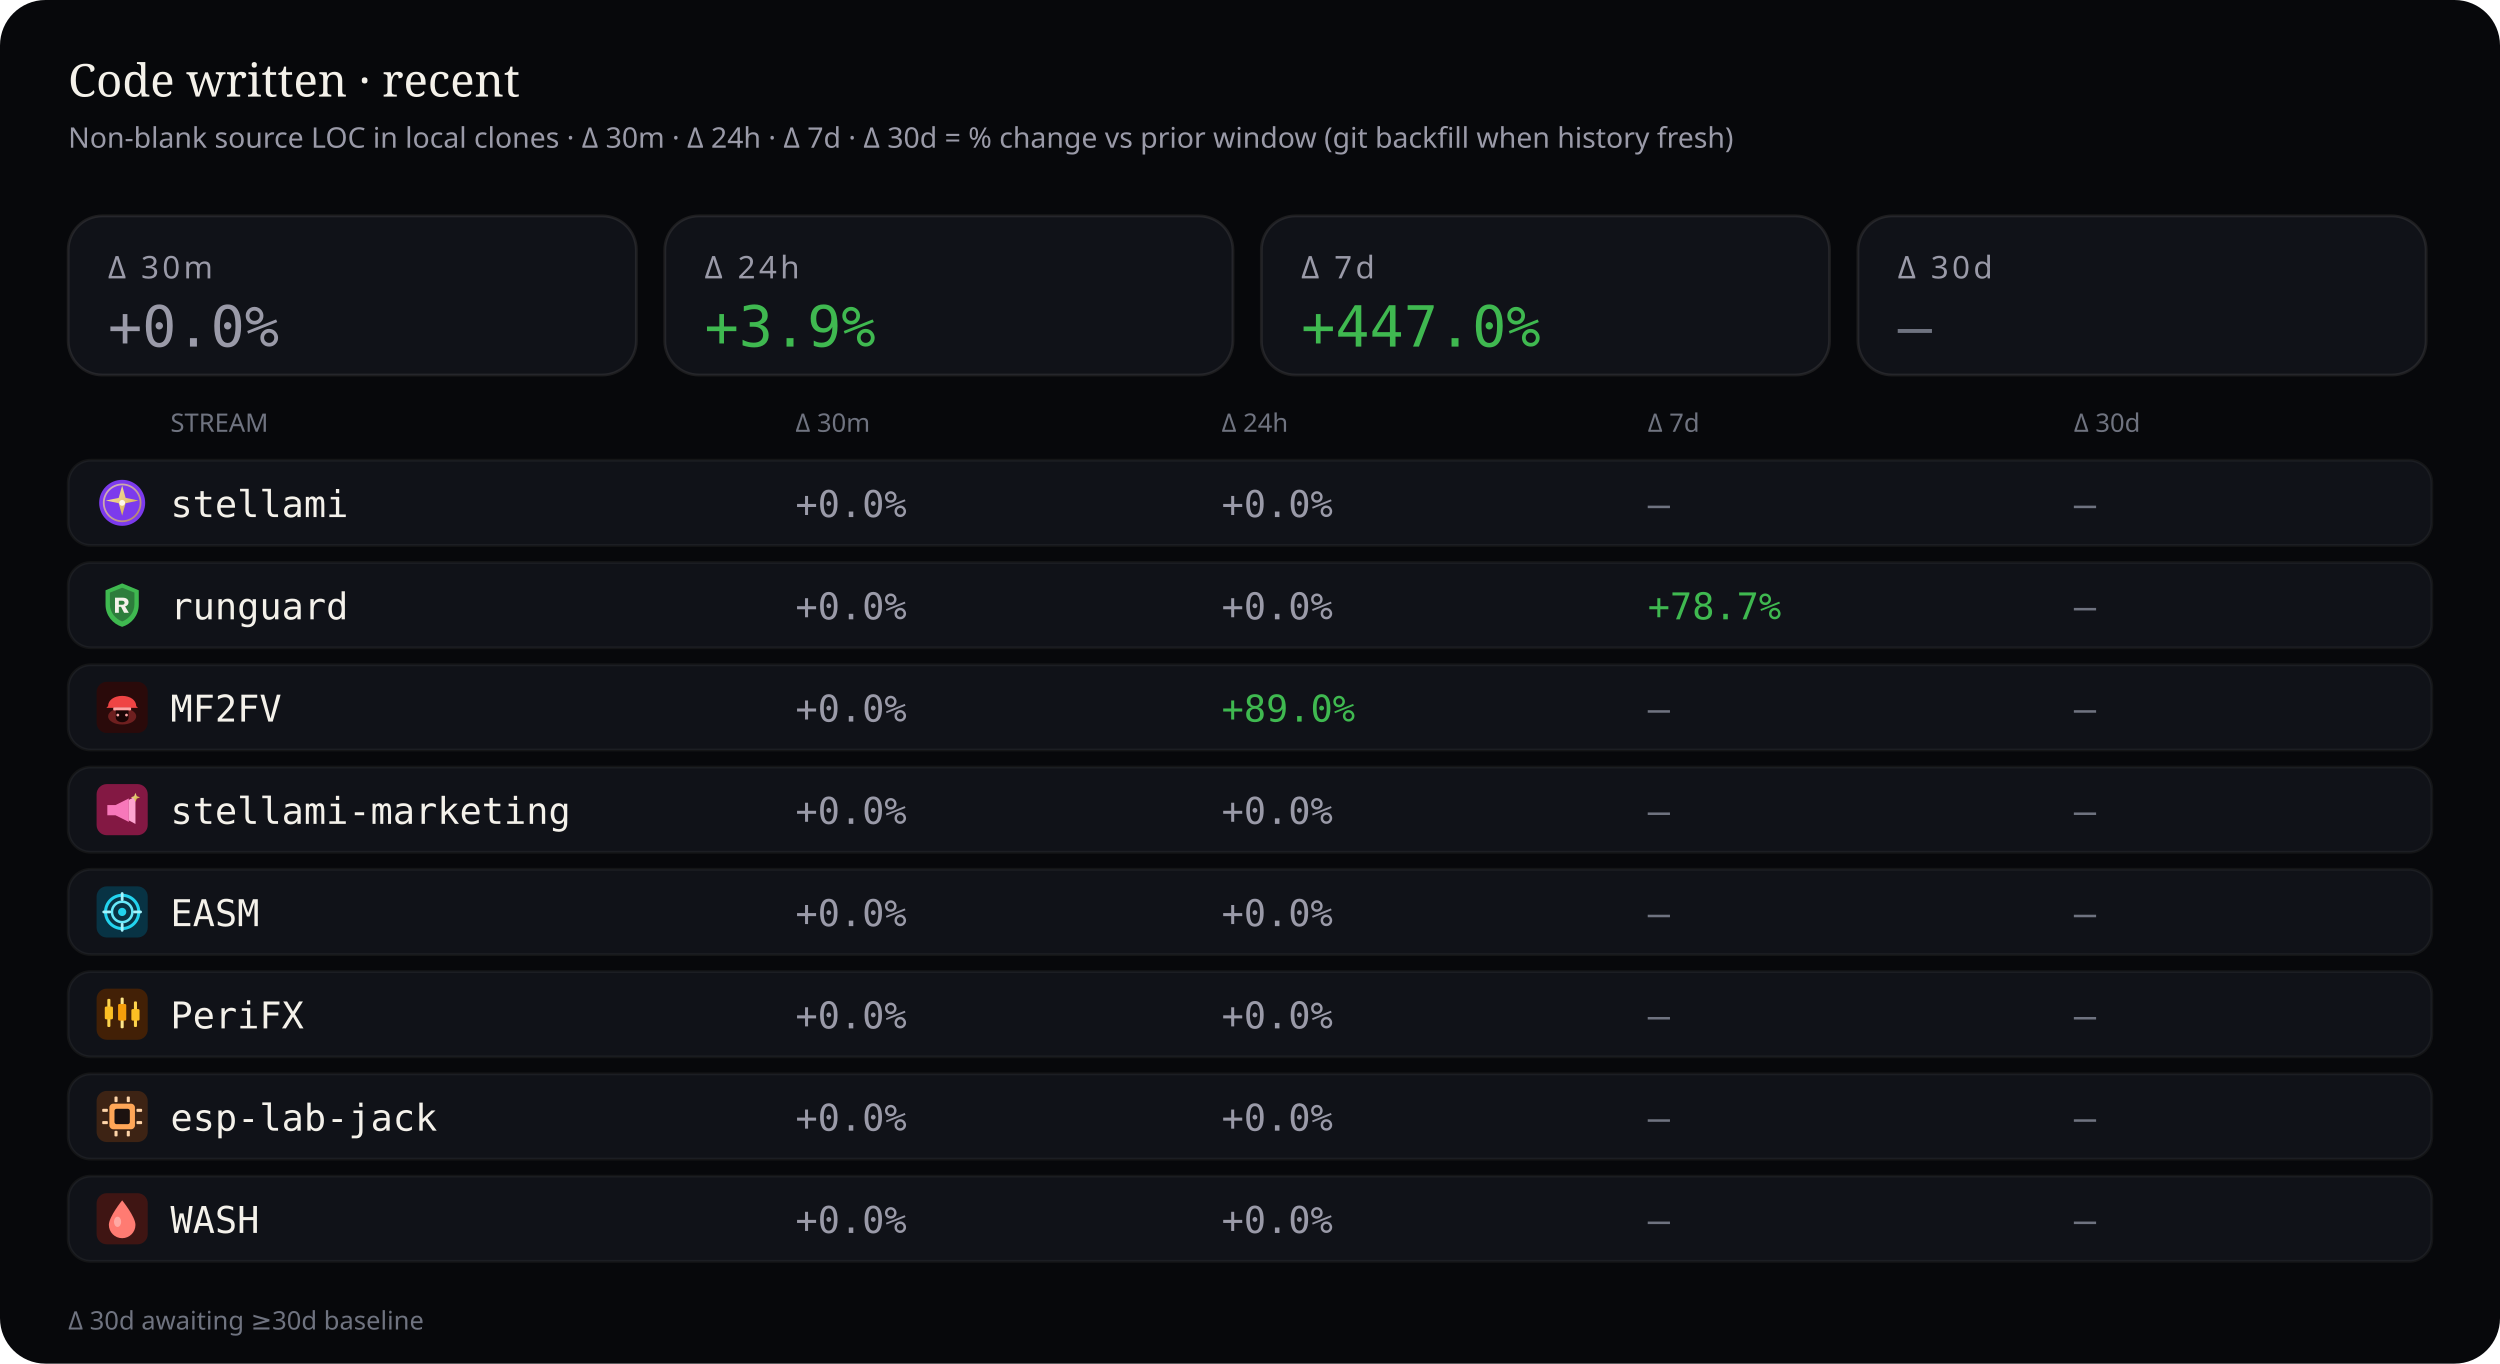
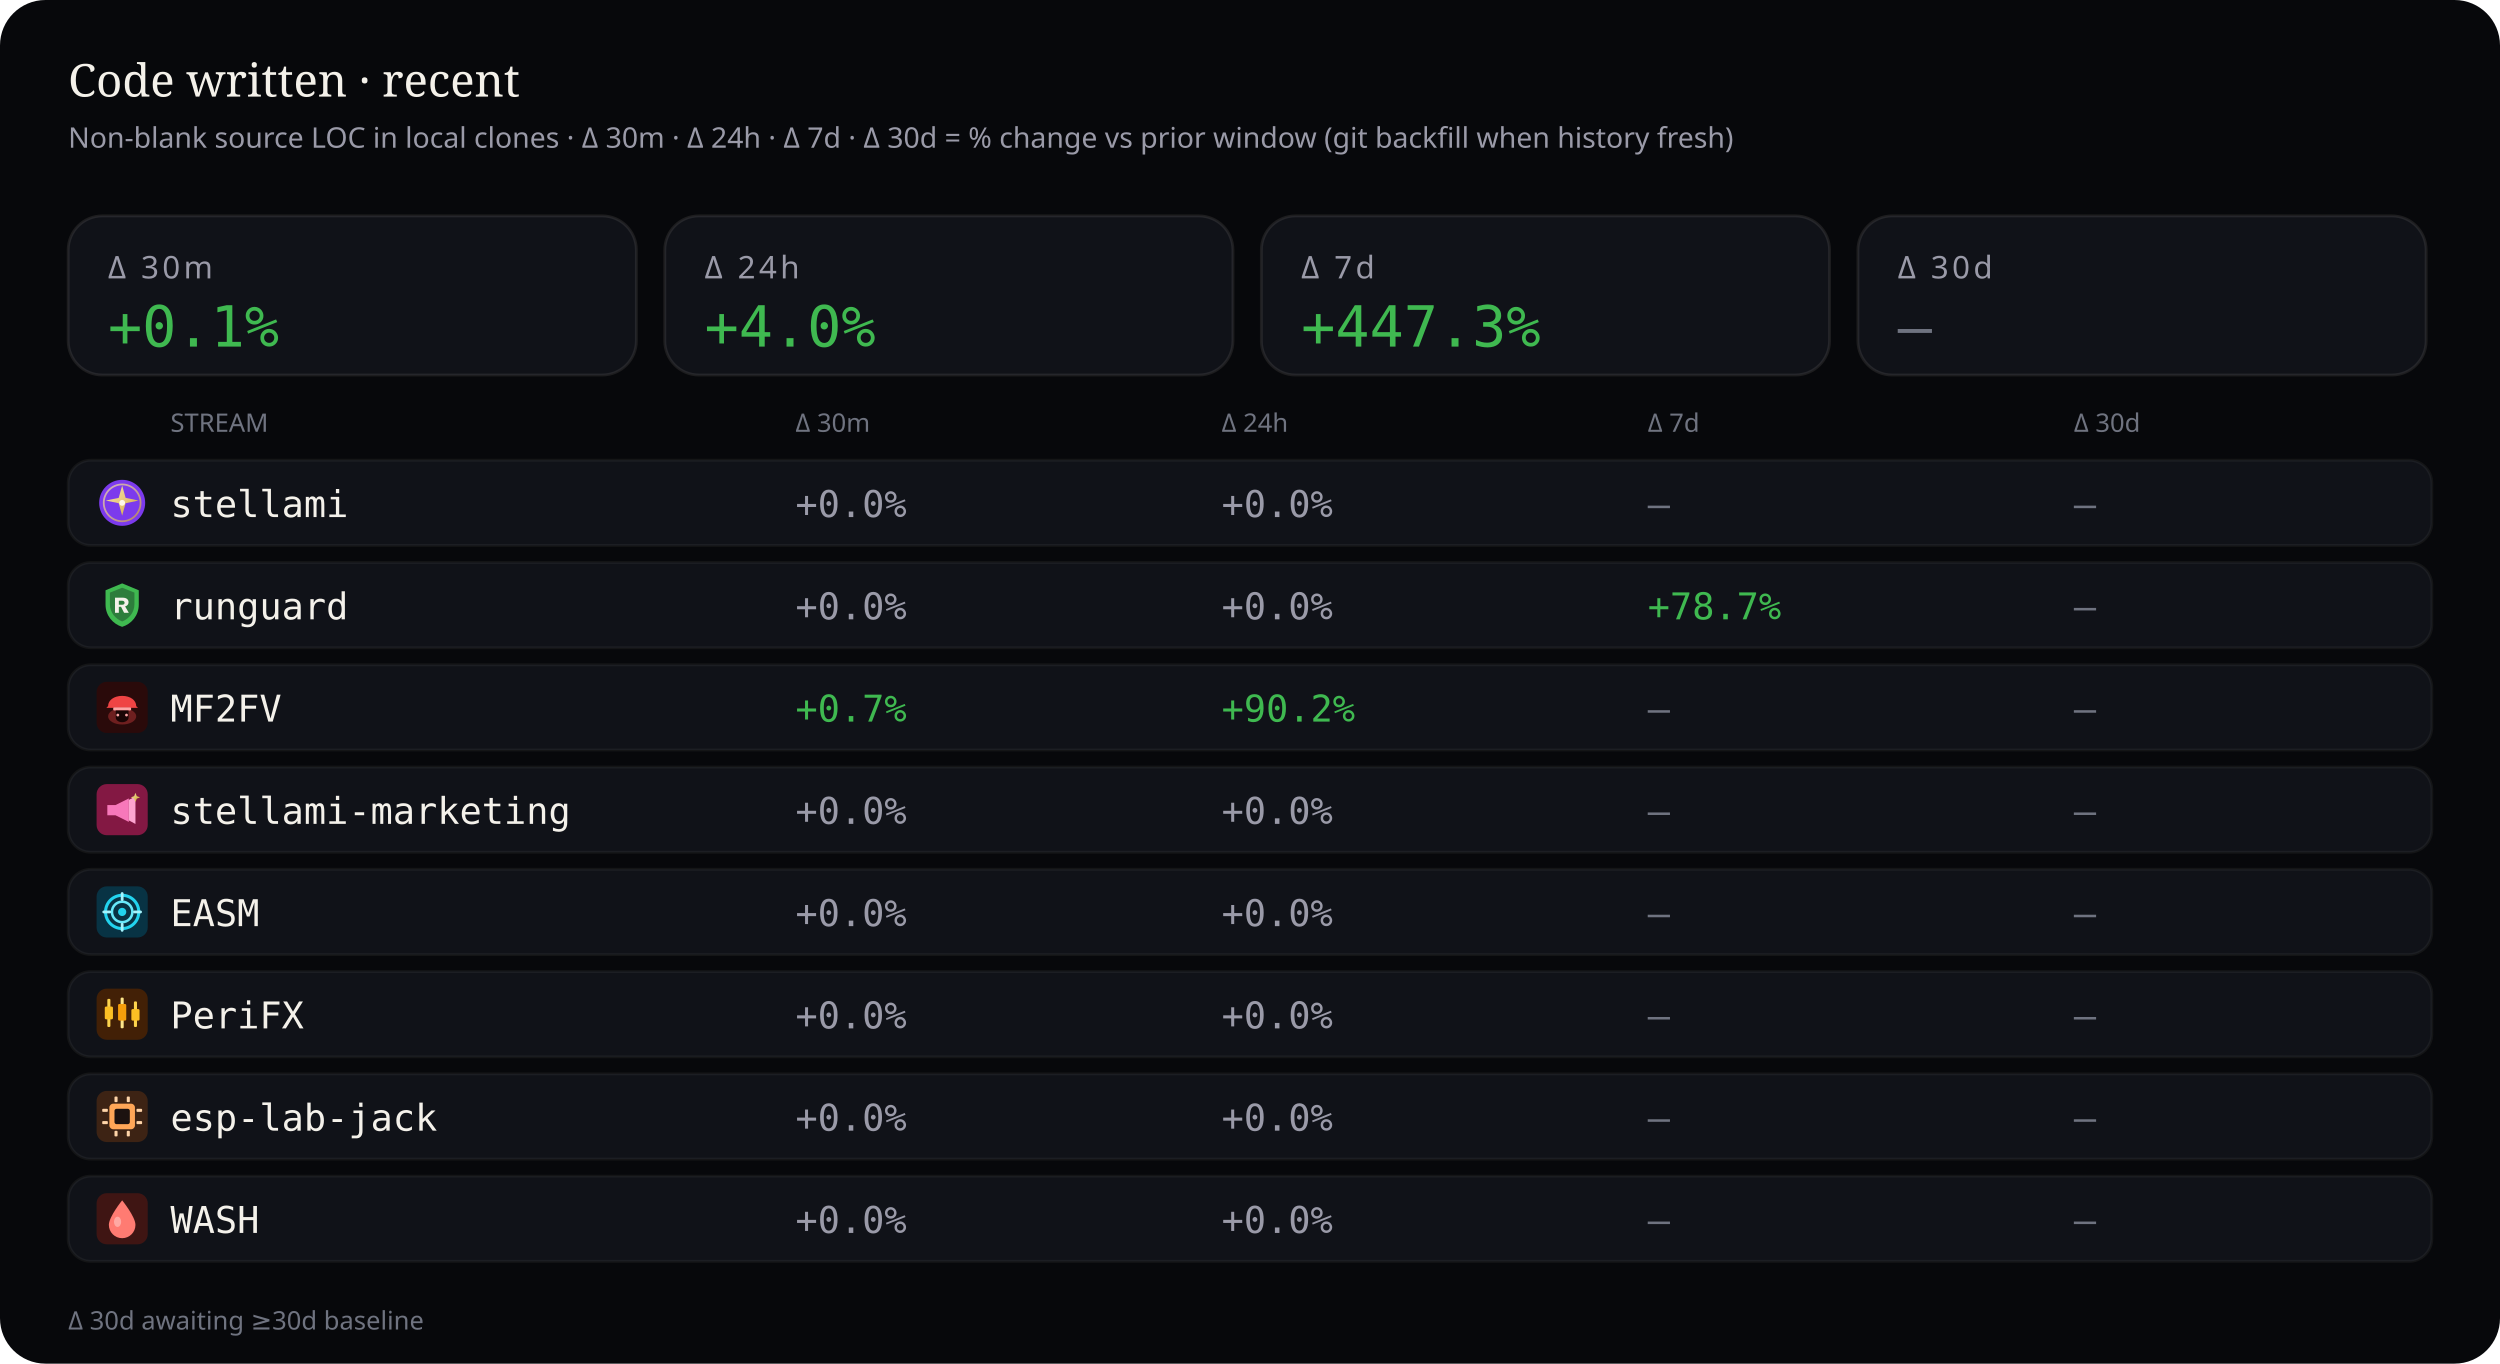
<svg xmlns="http://www.w3.org/2000/svg" viewBox="0 0 880 480" width="880" height="480" role="img" aria-label="Source code deltas — 30 minutes, 24 hours, 7 days, and 30 days">
  <rect width="880" height="480" rx="16" fill="#07080b" />
  <text x="24" y="34" fill="#f4f1ea" font-size="16" font-family="ui-serif, Georgia, serif">Code written · recent</text>
  <text x="24" y="52" fill="#9a9aa8" font-size="10" font-family="ui-sans-serif, system-ui, sans-serif">Non-blank source LOC in local clones · Δ 30m · Δ 24h · Δ 7d · Δ 30d = % change vs prior window (git backfill when history fresh)</text>
  <rect x="24" y="76" width="200" height="56" rx="12" fill="#101218" stroke="rgba(232,228,214,0.10)" />
  <text x="38" y="98" fill="#9a9aa8" font-size="11" font-family="ui-sans-serif, system-ui, sans-serif" letter-spacing="1.2">Δ 30m</text>
-   <text x="38" y="122" fill="#9a9aa8" font-size="20" font-family="ui-monospace, SFMono-Regular, monospace">+0.0%</text>
+   <text x="38" y="122" fill="#3fb950" font-size="20" font-family="ui-monospace, SFMono-Regular, monospace">+0.1%</text>
  <rect x="234" y="76" width="200" height="56" rx="12" fill="#101218" stroke="rgba(232,228,214,0.10)" />
  <text x="248" y="98" fill="#9a9aa8" font-size="11" font-family="ui-sans-serif, system-ui, sans-serif" letter-spacing="1.2">Δ 24h</text>
-   <text x="248" y="122" fill="#3fb950" font-size="20" font-family="ui-monospace, SFMono-Regular, monospace">+3.9%</text>
+   <text x="248" y="122" fill="#3fb950" font-size="20" font-family="ui-monospace, SFMono-Regular, monospace">+4.0%</text>
  <rect x="444" y="76" width="200" height="56" rx="12" fill="#101218" stroke="rgba(232,228,214,0.10)" />
  <text x="458" y="98" fill="#9a9aa8" font-size="11" font-family="ui-sans-serif, system-ui, sans-serif" letter-spacing="1.2">Δ 7d</text>
-   <text x="458" y="122" fill="#3fb950" font-size="20" font-family="ui-monospace, SFMono-Regular, monospace">+447.0%</text>
+   <text x="458" y="122" fill="#3fb950" font-size="20" font-family="ui-monospace, SFMono-Regular, monospace">+447.3%</text>
  <rect x="654" y="76" width="200" height="56" rx="12" fill="#101218" stroke="rgba(232,228,214,0.10)" />
  <text x="668" y="98" fill="#9a9aa8" font-size="11" font-family="ui-sans-serif, system-ui, sans-serif" letter-spacing="1.2">Δ 30d</text>
  <text x="668" y="122" fill="#6f7380" font-size="20" font-family="ui-monospace, SFMono-Regular, monospace">—</text>
  <text x="60" y="152" fill="#6f7380" font-size="9" font-family="ui-sans-serif, system-ui, sans-serif">STREAM</text>
  <text x="280" y="152" fill="#6f7380" font-size="9" font-family="ui-sans-serif, system-ui, sans-serif">Δ 30m</text>
  <text x="430" y="152" fill="#6f7380" font-size="9" font-family="ui-sans-serif, system-ui, sans-serif">Δ 24h</text>
  <text x="580" y="152" fill="#6f7380" font-size="9" font-family="ui-sans-serif, system-ui, sans-serif">Δ 7d</text>
  <text x="730" y="152" fill="#6f7380" font-size="9" font-family="ui-sans-serif, system-ui, sans-serif">Δ 30d</text>
  <rect x="24" y="162" width="832" height="30" rx="8" fill="#101218" stroke="rgba(232,228,214,0.06)" />
  <g id="stream_logo_stellami" class="stream_logo" data-stream="stellami" transform="translate(34.0,168.0) scale(0.9)" opacity="1.0">
    <defs>
      <linearGradient id="stream_logo_stellami-stellami-gold" x1="0%" y1="0%" x2="100%" y2="100%">
        <stop offset="0%" stop-color="#f5e6a8" />
        <stop offset="55%" stop-color="#e8c57a" />
        <stop offset="100%" stop-color="#c9a227" />
      </linearGradient>
    </defs>
    <circle cx="10" cy="10" r="9" fill="#7c3aed" />
    <circle cx="10" cy="10" r="7.2" fill="none" stroke="url(#stream_logo_stellami-stellami-gold)" stroke-width="0.7" opacity=".7" />
    <path fill="url(#stream_logo_stellami-stellami-gold)" d="M10 3.2 L11.35 8.05 L16.4 9.1 L11.35 10.15 L10 15 L8.65 10.15 L3.6 9.1 L8.65 8.05 Z" />
    <circle cx="10" cy="10" r="1.15" fill="#fff8e8" />
  </g>
  <use class="stream_logo" data-stream="stellami" href="#stream_logo_stellami" x="34.0" y="168.0" width="18" height="18" opacity="0" />
  <text x="60" y="182" fill="#f4f1ea" font-size="13" font-family="ui-monospace, SFMono-Regular, monospace">stellami</text>
  <text x="280" y="182" fill="#9a9aa8" font-size="13" font-family="ui-monospace, SFMono-Regular, monospace">+0.0%</text>
  <text x="430" y="182" fill="#9a9aa8" font-size="13" font-family="ui-monospace, SFMono-Regular, monospace">+0.0%</text>
  <text x="580" y="182" fill="#6f7380" font-size="13" font-family="ui-monospace, SFMono-Regular, monospace">—</text>
  <text x="730" y="182" fill="#6f7380" font-size="13" font-family="ui-monospace, SFMono-Regular, monospace">—</text>
  <rect x="24" y="198" width="832" height="30" rx="8" fill="#101218" stroke="rgba(232,228,214,0.06)" />
  <g id="stream_logo_runguard" class="stream_logo" data-stream="runguard" transform="translate(34.0,204.0) scale(0.9)" opacity="1.0">
    <path fill="#3fb950" d="M10 1.5 L16.5 4.2 V9.8 C16.5 14.1 13.6 17.4 10 18.5 C6.4 17.4 3.5 14.1 3.5 9.8 V4.2 Z" />
    <path fill="#0d1117" fill-opacity=".35" d="M10 3.2 L14.8 5.1 V9.7 C14.8 12.9 12.6 15.4 10 16.4 C7.4 15.4 5.2 12.9 5.2 9.7 V5.1 Z" />
    <path fill="#f4f1ea" d="M7.2 7.1h3.1c1.35 0 2.2.7 2.2 1.75 0 .85-.5 1.45-1.35 1.65L12.6 13h-1.85l-1.2-2.35H8.7V13H7.2V7.1zm1.5 1.2v1.55h1.35c.55 0 .9-.28.9-.75s-.35-.8-.9-.8H8.7z" />
  </g>
  <use class="stream_logo" data-stream="runguard" href="#stream_logo_runguard" x="34.0" y="204.0" width="18" height="18" opacity="0" />
  <text x="60" y="218" fill="#f4f1ea" font-size="13" font-family="ui-monospace, SFMono-Regular, monospace">runguard</text>
  <text x="280" y="218" fill="#9a9aa8" font-size="13" font-family="ui-monospace, SFMono-Regular, monospace">+0.0%</text>
  <text x="430" y="218" fill="#9a9aa8" font-size="13" font-family="ui-monospace, SFMono-Regular, monospace">+0.0%</text>
  <text x="580" y="218" fill="#3fb950" font-size="13" font-family="ui-monospace, SFMono-Regular, monospace">+78.7%</text>
  <text x="730" y="218" fill="#6f7380" font-size="13" font-family="ui-monospace, SFMono-Regular, monospace">—</text>
  <rect x="24" y="234" width="832" height="30" rx="8" fill="#101218" stroke="rgba(232,228,214,0.06)" />
  <g id="stream_logo_mf2fv" class="stream_logo" data-stream="mf2fv" transform="translate(34.0,240.0) scale(0.9)" opacity="1.0">
    <rect width="20" height="20" rx="4" fill="#2a0a0a" />
    <ellipse cx="10" cy="13.5" rx="5.5" ry="3.2" fill="#ef4444" opacity=".35" />
    <path fill="#ef4444" d="M4.5 9.5 C4.5 7.2 6.8 5.5 10 5.5 S15.5 7.2 15.5 9.5 L16.2 10.2 H3.8 Z" />
    <rect x="6.5" y="10" width="7" height="1.2" rx="0.4" fill="#fca5a5" />
    <path fill="#1a0505" d="M7.5 11.2 h5 v2.8 c0 1-1.1 1.8-2.5 1.8 s-2.5-.8-2.5-1.8 v-2.8z" />
    <circle cx="8.3" cy="13" r="0.55" fill="#fca5a5" />
    <circle cx="11.7" cy="13" r="0.55" fill="#fca5a5" />
  </g>
  <use class="stream_logo" data-stream="mf2fv" href="#stream_logo_mf2fv" x="34.0" y="240.0" width="18" height="18" opacity="0" />
  <text x="60" y="254" fill="#f4f1ea" font-size="13" font-family="ui-monospace, SFMono-Regular, monospace">MF2FV</text>
-   <text x="280" y="254" fill="#9a9aa8" font-size="13" font-family="ui-monospace, SFMono-Regular, monospace">+0.0%</text>
-   <text x="430" y="254" fill="#3fb950" font-size="13" font-family="ui-monospace, SFMono-Regular, monospace">+89.0%</text>
+   <text x="280" y="254" fill="#3fb950" font-size="13" font-family="ui-monospace, SFMono-Regular, monospace">+0.7%</text>
+   <text x="430" y="254" fill="#3fb950" font-size="13" font-family="ui-monospace, SFMono-Regular, monospace">+90.2%</text>
  <text x="580" y="254" fill="#6f7380" font-size="13" font-family="ui-monospace, SFMono-Regular, monospace">—</text>
  <text x="730" y="254" fill="#6f7380" font-size="13" font-family="ui-monospace, SFMono-Regular, monospace">—</text>
  <rect x="24" y="270" width="832" height="30" rx="8" fill="#101218" stroke="rgba(232,228,214,0.06)" />
  <g id="stream_logo_stellami-marketing" class="stream_logo" data-stream="stellami-marketing" transform="translate(34.0,276.0) scale(0.9)" opacity="1.0">
    <defs>
      <linearGradient id="stream_logo_stellami-marketing-smkt-gold" x1="0%" y1="0%" x2="100%" y2="100%">
        <stop offset="0%" stop-color="#f5e6a8" />
        <stop offset="100%" stop-color="#c9a227" />
      </linearGradient>
    </defs>
    <rect width="20" height="20" rx="4" fill="#831843" />
    <path fill="#f778ba" d="M4.2 8.2h3.2l5.2-2.6v9.2l-5.2-2.6H4.2z" />
    <path fill="#fda4d0" d="M12.6 6.2l2.6-1.4v10.8l-2.6-1.4z" />
    <path fill="url(#stream_logo_stellami-marketing-smkt-gold)" d="M15.2 3.4 L15.7 4.7 L17 5.2 L15.7 5.7 L15.2 7 L14.7 5.7 L13.4 5.2 L14.7 4.7 Z" />
  </g>
  <use class="stream_logo" data-stream="stellami-marketing" href="#stream_logo_stellami-marketing" x="34.0" y="276.0" width="18" height="18" opacity="0" />
  <text x="60" y="290" fill="#f4f1ea" font-size="13" font-family="ui-monospace, SFMono-Regular, monospace">stellami-marketing</text>
  <text x="280" y="290" fill="#9a9aa8" font-size="13" font-family="ui-monospace, SFMono-Regular, monospace">+0.0%</text>
  <text x="430" y="290" fill="#9a9aa8" font-size="13" font-family="ui-monospace, SFMono-Regular, monospace">+0.0%</text>
  <text x="580" y="290" fill="#6f7380" font-size="13" font-family="ui-monospace, SFMono-Regular, monospace">—</text>
  <text x="730" y="290" fill="#6f7380" font-size="13" font-family="ui-monospace, SFMono-Regular, monospace">—</text>
  <rect x="24" y="306" width="832" height="30" rx="8" fill="#101218" stroke="rgba(232,228,214,0.06)" />
  <g id="stream_logo_easm" class="stream_logo" data-stream="easm" transform="translate(34.0,312.0) scale(0.9)" opacity="1.0">
    <rect width="20" height="20" rx="4" fill="#083344" />
    <circle cx="10" cy="10" r="6.5" fill="none" stroke="#22d3ee" stroke-width="1.2" />
    <circle cx="10" cy="10" r="4" fill="none" stroke="#67e8f9" stroke-width="1" />
    <circle cx="10" cy="10" r="1.6" fill="#22d3ee" />
    <path d="M10 2.8 V5.2 M10 14.8 V17.2 M2.8 10 H5.2 M14.8 10 H17.2" stroke="#a5f3fc" stroke-width="1.1" stroke-linecap="round" />
  </g>
  <use class="stream_logo" data-stream="easm" href="#stream_logo_easm" x="34.0" y="312.0" width="18" height="18" opacity="0" />
  <text x="60" y="326" fill="#f4f1ea" font-size="13" font-family="ui-monospace, SFMono-Regular, monospace">EASM</text>
  <text x="280" y="326" fill="#9a9aa8" font-size="13" font-family="ui-monospace, SFMono-Regular, monospace">+0.0%</text>
  <text x="430" y="326" fill="#9a9aa8" font-size="13" font-family="ui-monospace, SFMono-Regular, monospace">+0.0%</text>
  <text x="580" y="326" fill="#6f7380" font-size="13" font-family="ui-monospace, SFMono-Regular, monospace">—</text>
  <text x="730" y="326" fill="#6f7380" font-size="13" font-family="ui-monospace, SFMono-Regular, monospace">—</text>
  <rect x="24" y="342" width="832" height="30" rx="8" fill="#101218" stroke="rgba(232,228,214,0.06)" />
  <g id="stream_logo_peri" class="stream_logo" data-stream="peri" transform="translate(34.0,348.0) scale(0.9)" opacity="1.0">
    <rect width="20" height="20" rx="4" fill="#422006" />
    <rect x="4.2" y="4" width="1.2" height="11" rx="0.4" fill="#fcd34d" />
    <rect x="3.2" y="7" width="3.2" height="5" rx="0.5" fill="#fbbf24" />
    <rect x="9.4" y="3.5" width="1.2" height="12" rx="0.4" fill="#fde68a" />
    <rect x="8.4" y="6" width="3.2" height="6.5" rx="0.5" fill="#f59e0b" />
    <rect x="14.6" y="5" width="1.2" height="10" rx="0.4" fill="#fcd34d" />
    <rect x="13.6" y="8" width="3.2" height="4.5" rx="0.5" fill="#fbbf24" />
  </g>
  <use class="stream_logo" data-stream="peri" href="#stream_logo_peri" x="34.0" y="348.0" width="18" height="18" opacity="0" />
  <text x="60" y="362" fill="#f4f1ea" font-size="13" font-family="ui-monospace, SFMono-Regular, monospace">PeriFX</text>
  <text x="280" y="362" fill="#9a9aa8" font-size="13" font-family="ui-monospace, SFMono-Regular, monospace">+0.0%</text>
  <text x="430" y="362" fill="#9a9aa8" font-size="13" font-family="ui-monospace, SFMono-Regular, monospace">+0.0%</text>
  <text x="580" y="362" fill="#6f7380" font-size="13" font-family="ui-monospace, SFMono-Regular, monospace">—</text>
  <text x="730" y="362" fill="#6f7380" font-size="13" font-family="ui-monospace, SFMono-Regular, monospace">—</text>
  <rect x="24" y="378" width="832" height="30" rx="8" fill="#101218" stroke="rgba(232,228,214,0.06)" />
  <g id="stream_logo_esp-lab-jack" class="stream_logo" data-stream="esp-lab-jack" transform="translate(34.0,384.0) scale(0.9)" opacity="1.0">
    <rect width="20" height="20" rx="4" fill="#3d2314" />
    <rect x="5" y="5" width="10" height="10" rx="1.5" fill="#ffa657" />
    <rect x="7" y="7" width="6" height="6" rx="0.8" fill="#1c1210" />
    <rect x="2.2" y="7" width="2.2" height="1.2" rx="0.3" fill="#ffd4a8" />
    <rect x="2.2" y="11.8" width="2.2" height="1.2" rx="0.3" fill="#ffd4a8" />
    <rect x="15.6" y="7" width="2.2" height="1.2" rx="0.3" fill="#ffd4a8" />
    <rect x="15.6" y="11.8" width="2.2" height="1.2" rx="0.3" fill="#ffd4a8" />
    <rect x="7" y="2.2" width="1.2" height="2.2" rx="0.3" fill="#ffd4a8" />
    <rect x="11.8" y="2.2" width="1.2" height="2.2" rx="0.3" fill="#ffd4a8" />
    <rect x="7" y="15.6" width="1.2" height="2.2" rx="0.3" fill="#ffd4a8" />
    <rect x="11.8" y="15.6" width="1.2" height="2.2" rx="0.3" fill="#ffd4a8" />
  </g>
  <use class="stream_logo" data-stream="esp-lab-jack" href="#stream_logo_esp-lab-jack" x="34.0" y="384.0" width="18" height="18" opacity="0" />
  <text x="60" y="398" fill="#f4f1ea" font-size="13" font-family="ui-monospace, SFMono-Regular, monospace">esp-lab-jack</text>
  <text x="280" y="398" fill="#9a9aa8" font-size="13" font-family="ui-monospace, SFMono-Regular, monospace">+0.0%</text>
  <text x="430" y="398" fill="#9a9aa8" font-size="13" font-family="ui-monospace, SFMono-Regular, monospace">+0.0%</text>
  <text x="580" y="398" fill="#6f7380" font-size="13" font-family="ui-monospace, SFMono-Regular, monospace">—</text>
  <text x="730" y="398" fill="#6f7380" font-size="13" font-family="ui-monospace, SFMono-Regular, monospace">—</text>
  <rect x="24" y="414" width="832" height="30" rx="8" fill="#101218" stroke="rgba(232,228,214,0.06)" />
  <g id="stream_logo_wash" class="stream_logo" data-stream="wash" transform="translate(34.0,420.0) scale(0.9)" opacity="1.0">
    <rect width="20" height="20" rx="4" fill="#3f1513" />
    <path fill="#ff7b72" d="M10 2.8 C10 2.8 15.2 9.2 15.2 12.4 A5.2 5.2 0 0 1 4.8 12.4 C4.8 9.2 10 2.8 10 2.8 Z" />
    <ellipse cx="8.2" cy="11.2" rx="1.4" ry="2" fill="#ffd0cc" opacity=".55" />
  </g>
  <use class="stream_logo" data-stream="wash" href="#stream_logo_wash" x="34.0" y="420.0" width="18" height="18" opacity="0" />
  <text x="60" y="434" fill="#f4f1ea" font-size="13" font-family="ui-monospace, SFMono-Regular, monospace">WASH</text>
  <text x="280" y="434" fill="#9a9aa8" font-size="13" font-family="ui-monospace, SFMono-Regular, monospace">+0.0%</text>
  <text x="430" y="434" fill="#9a9aa8" font-size="13" font-family="ui-monospace, SFMono-Regular, monospace">+0.0%</text>
  <text x="580" y="434" fill="#6f7380" font-size="13" font-family="ui-monospace, SFMono-Regular, monospace">—</text>
  <text x="730" y="434" fill="#6f7380" font-size="13" font-family="ui-monospace, SFMono-Regular, monospace">—</text>
  <text x="24" y="468" fill="#6f7380" font-size="9" font-family="ui-sans-serif, system-ui, sans-serif">Δ 30d awaiting ≥30d baseline</text>
</svg>
